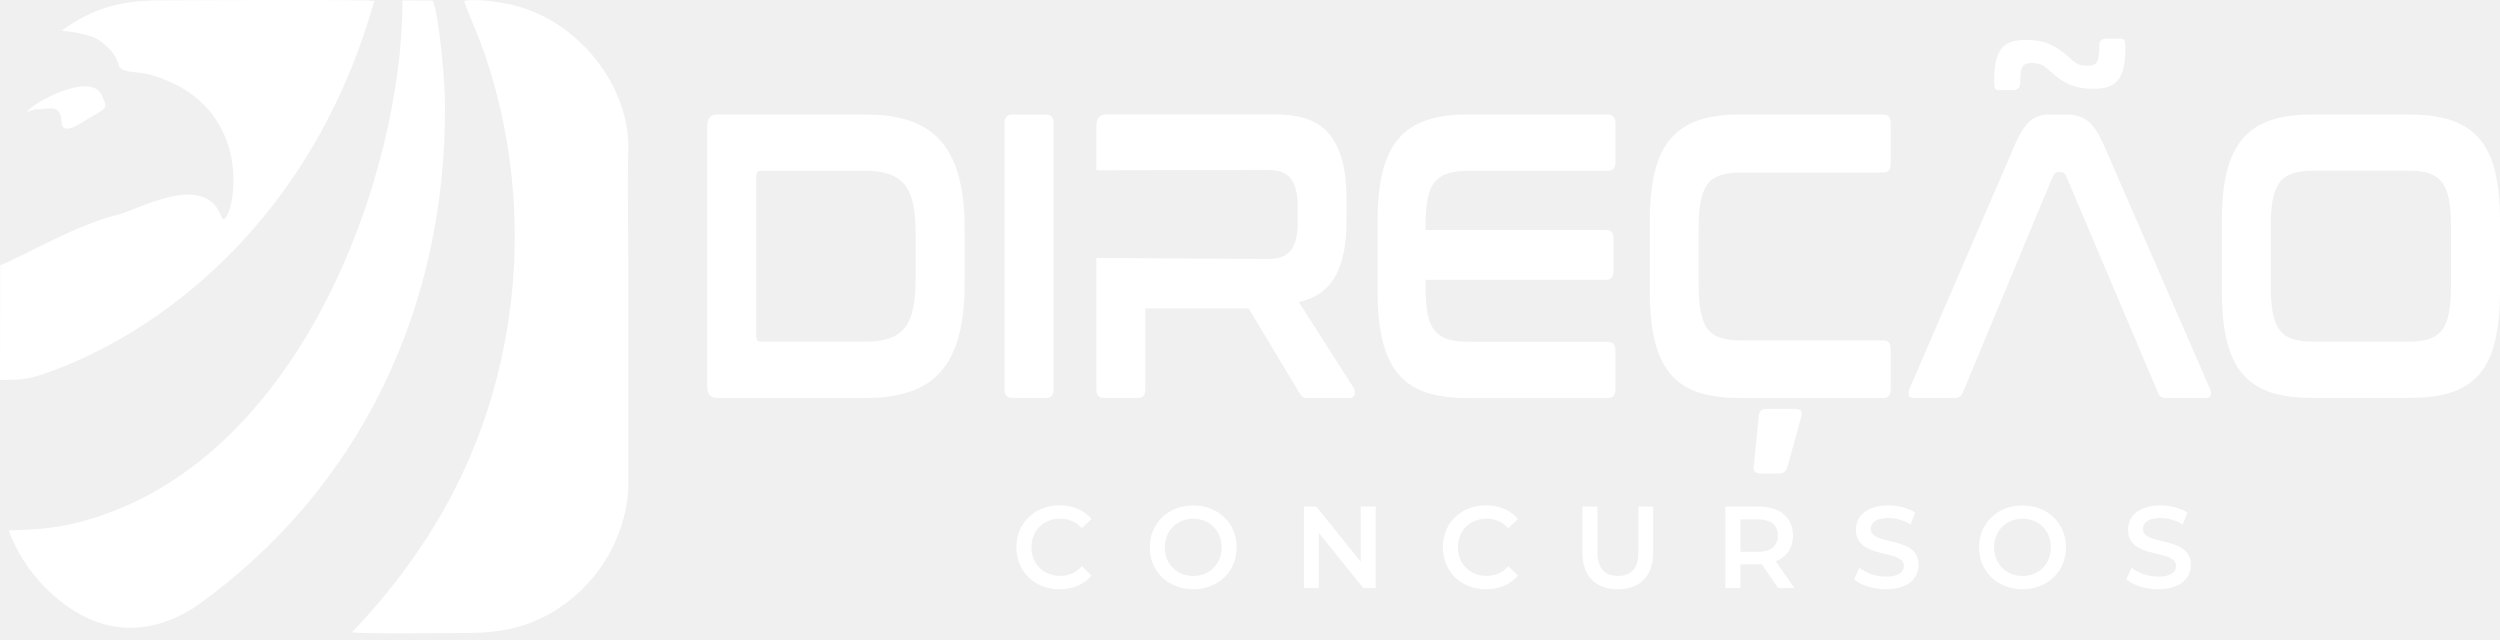
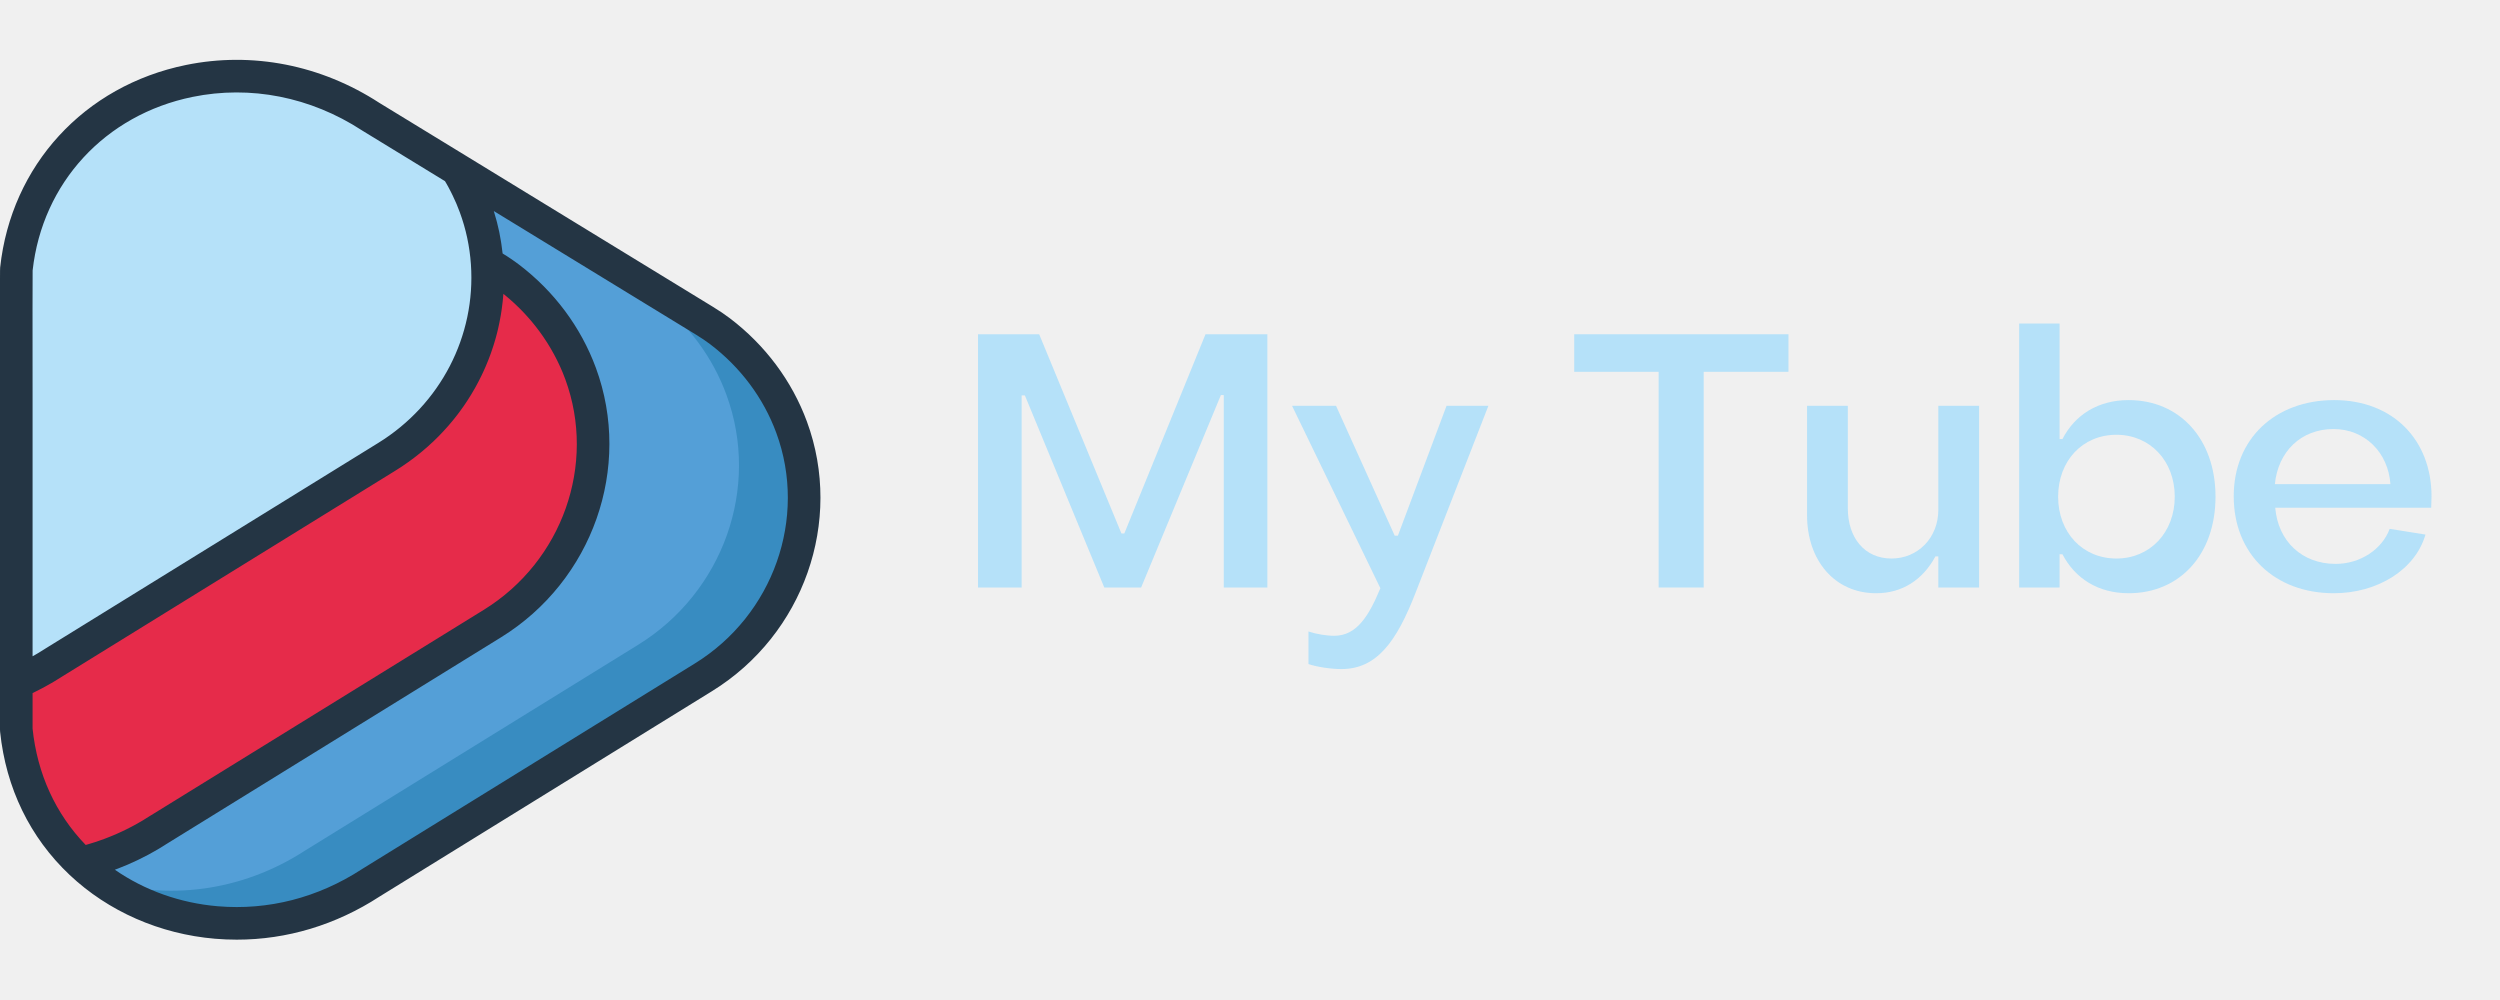
- <svg xmlns="http://www.w3.org/2000/svg" width="125" height="32" viewBox="0 0 125 32" fill="none">
-   <path fill-rule="evenodd" clip-rule="evenodd" d="M2.791 18.477C7.856 16.567 15.549 11.232 18.712 0.051C18.346 -0.038 9.205 0.017 8.57 0.017C7.007 0.017 5.392 0.011 3.49 1.255C3.352 1.347 3.215 1.439 3.087 1.537C3.874 1.611 4.592 1.758 4.943 2.007C5.532 2.425 5.822 2.793 5.92 3.22C6.03 3.696 6.848 3.542 7.529 3.739C13.388 5.437 11.431 11.868 11.077 10.857C10.255 8.521 6.888 10.504 5.886 10.738C3.832 11.217 1.102 12.851 0.009 13.262L0 19.002C1.264 18.999 1.575 18.934 2.791 18.477ZM21.625 0.029L20.123 0.023C20.144 8.625 15.058 23.237 3.966 26.105C2.659 26.443 1.756 26.474 0.434 26.52C1.041 28.163 2.232 29.634 3.725 30.552C5.767 31.808 7.853 31.59 9.8 30.318C18.068 24.422 22.33 15.28 22.248 5.201C22.279 4.565 21.961 0.607 21.625 0.029Z" fill="white" />
-   <path fill-rule="evenodd" clip-rule="evenodd" d="M23.216 0.048C23.249 0.287 23.841 1.623 23.979 1.995C25.628 6.365 26.116 11.248 25.453 15.82C24.675 21.204 22.443 26.538 17.604 31.608C17.94 31.706 22.413 31.651 23.148 31.651C24.834 31.651 26.766 31.491 28.733 29.809C30.601 28.212 31.407 25.961 31.413 24.235V13.062C31.416 11.186 31.364 9.319 31.413 7.452C31.486 4.541 29.233 1.313 25.994 0.349C25.206 0.112 23.808 -0.087 23.216 0.048Z" fill="white" />
-   <path fill-rule="evenodd" clip-rule="evenodd" d="M1.3 5.631C1.752 5.041 4.631 3.552 5.101 4.799C5.297 5.318 5.511 5.333 4.579 5.833C4.149 6.064 3.099 6.911 3.071 6.067C3.044 5.158 2.402 5.474 1.783 5.468C1.712 5.468 1.337 5.585 1.3 5.631Z" fill="#fff" />
-   <path d="M37.81 16.819C37.81 16.994 37.88 17.083 38.017 17.083H43.269C43.739 17.083 44.133 17.027 44.453 16.92C44.774 16.812 45.033 16.637 45.229 16.395C45.427 16.152 45.568 15.826 45.653 15.424C45.739 15.019 45.782 14.521 45.782 13.926V11.699C45.782 11.106 45.739 10.606 45.653 10.2C45.568 9.795 45.427 9.473 45.229 9.23C45.031 8.987 44.774 8.812 44.453 8.705C44.133 8.597 43.739 8.542 43.269 8.542H38.017C37.88 8.542 37.81 8.637 37.81 8.825V16.819ZM43.333 5.729C44.197 5.729 44.939 5.84 45.559 6.064C46.178 6.285 46.685 6.632 47.079 7.096C47.473 7.563 47.766 8.155 47.952 8.877C48.139 9.599 48.233 10.452 48.233 11.438V14.19C48.233 15.175 48.139 16.029 47.952 16.751C47.766 17.473 47.476 18.065 47.079 18.532C46.685 18.999 46.178 19.343 45.559 19.564C44.939 19.785 44.197 19.899 43.333 19.899H35.841C35.52 19.899 35.361 19.696 35.361 19.291V6.334C35.361 5.929 35.52 5.726 35.841 5.726H43.333V5.729Z" fill="white" />
-   <path d="M52.327 5.729C52.562 5.729 52.678 5.876 52.678 6.174V19.45C52.678 19.748 52.562 19.895 52.327 19.895H50.599C50.355 19.895 50.23 19.748 50.23 19.45V6.174C50.23 5.876 50.352 5.729 50.599 5.729H52.327Z" fill="white" />
-   <path fill-rule="evenodd" clip-rule="evenodd" d="M63.886 5.729C65.113 5.729 65.992 6.079 66.526 6.782C67.061 7.482 67.326 8.524 67.326 9.899V11.054C67.326 12.215 67.14 13.133 66.768 13.806C66.395 14.481 65.785 14.911 64.942 15.102L67.681 19.392C67.733 19.459 67.751 19.561 67.729 19.696C67.708 19.831 67.623 19.898 67.473 19.898H65.409C65.272 19.898 65.174 19.877 65.122 19.837C65.07 19.797 65.015 19.73 64.963 19.634L62.435 15.424H57.267V19.45C57.267 19.748 57.15 19.895 56.915 19.895H55.187C54.943 19.895 54.818 19.748 54.818 19.45V12.897L63.397 12.952C63.941 12.952 64.325 12.805 64.548 12.507C64.771 12.209 64.884 11.757 64.884 11.149V10.299C64.884 9.691 64.771 9.239 64.548 8.941C64.325 8.643 63.941 8.496 63.397 8.496C60.536 8.496 57.676 8.514 54.818 8.514V6.328C54.818 5.922 54.977 5.72 55.297 5.72H63.886V5.729Z" fill="white" />
-   <path d="M80.403 5.729C80.647 5.729 80.772 5.877 80.772 6.174V8.097C80.772 8.395 80.65 8.542 80.403 8.542H73.408C72.993 8.542 72.648 8.585 72.376 8.674C72.104 8.763 71.885 8.911 71.72 9.12C71.555 9.328 71.439 9.611 71.375 9.97C71.311 10.326 71.28 10.769 71.28 11.297V11.499H80.323C80.558 11.499 80.674 11.647 80.674 11.945V13.545C80.674 13.843 80.558 13.99 80.323 13.99H71.28V14.334C71.28 14.859 71.311 15.301 71.375 15.661C71.439 16.017 71.555 16.302 71.72 16.511C71.885 16.72 72.104 16.868 72.376 16.957C72.648 17.046 72.993 17.089 73.408 17.089H80.403C80.647 17.089 80.772 17.236 80.772 17.534V19.456C80.772 19.754 80.65 19.902 80.403 19.902H73.359C72.547 19.902 71.86 19.806 71.295 19.619C70.731 19.429 70.269 19.125 69.912 18.698C69.555 18.274 69.293 17.721 69.128 17.04C68.963 16.358 68.88 15.532 68.88 14.561V11.07C68.88 10.099 68.963 9.276 69.128 8.601C69.293 7.925 69.555 7.375 69.912 6.951C70.269 6.528 70.731 6.217 71.295 6.021C71.86 5.824 72.55 5.726 73.359 5.726H80.403V5.729Z" fill="white" />
-   <path d="M89.767 20.448C90.032 20.448 90.136 20.568 90.072 20.811L89.367 23.354C89.303 23.569 89.168 23.676 88.967 23.676H88.054C87.788 23.676 87.663 23.569 87.684 23.354L87.941 20.768C87.962 20.553 88.091 20.445 88.326 20.445H89.767V20.448Z" fill="white" />
-   <path d="M94.185 5.729C94.42 5.729 94.536 5.877 94.536 6.174V8.158C94.536 8.468 94.42 8.625 94.185 8.625H87.062C86.647 8.625 86.302 8.668 86.03 8.757C85.759 8.846 85.542 8.994 85.383 9.202C85.224 9.411 85.108 9.691 85.038 10.041C84.968 10.391 84.934 10.836 84.934 11.377V14.251C84.934 14.792 84.968 15.24 85.038 15.596C85.108 15.953 85.221 16.238 85.383 16.447C85.542 16.656 85.759 16.803 86.03 16.892C86.302 16.981 86.647 17.024 87.062 17.024H94.185C94.42 17.024 94.536 17.172 94.536 17.47V19.453C94.536 19.751 94.42 19.899 94.185 19.899H86.968C86.156 19.899 85.469 19.803 84.904 19.616C84.339 19.426 83.878 19.122 83.521 18.695C83.163 18.271 82.901 17.718 82.736 17.037C82.571 16.355 82.489 15.529 82.489 14.558V11.07C82.489 10.099 82.571 9.276 82.736 8.601C82.901 7.925 83.163 7.375 83.521 6.951C83.878 6.528 84.339 6.217 84.904 6.021C85.469 5.824 86.159 5.726 86.968 5.726H94.185V5.729Z" fill="white" />
-   <path d="M99.938 4.504C99.837 4.504 99.773 4.473 99.745 4.408C99.721 4.344 99.706 4.233 99.706 4.074C99.706 3.668 99.736 3.33 99.794 3.063C99.855 2.796 99.947 2.581 100.075 2.424C100.203 2.265 100.368 2.154 100.573 2.09C100.777 2.025 101.018 1.995 101.302 1.995C101.763 1.995 102.157 2.065 102.484 2.209C102.811 2.354 103.122 2.56 103.409 2.827C103.552 2.965 103.69 3.076 103.818 3.162C103.946 3.247 104.133 3.287 104.38 3.287C104.508 3.287 104.609 3.272 104.685 3.241C104.762 3.211 104.82 3.158 104.856 3.079C104.896 2.999 104.923 2.891 104.939 2.759C104.957 2.624 104.963 2.458 104.963 2.262C104.972 2.044 105.085 1.933 105.308 1.933H106.038C106.132 1.933 106.193 1.964 106.224 2.028C106.254 2.093 106.27 2.203 106.27 2.363C106.27 2.768 106.239 3.106 106.181 3.373C106.12 3.641 106.025 3.856 105.894 4.012C105.763 4.172 105.595 4.282 105.39 4.347C105.186 4.411 104.945 4.442 104.661 4.442C104.2 4.442 103.809 4.371 103.485 4.227C103.162 4.083 102.856 3.877 102.566 3.61C102.423 3.472 102.282 3.361 102.151 3.275C102.02 3.192 101.831 3.149 101.583 3.149C101.336 3.149 101.177 3.22 101.11 3.364C101.043 3.509 101.009 3.779 101.009 4.175C101 4.393 100.881 4.504 100.652 4.504H99.938Z" fill="white" />
-   <path d="M103.356 5.729C103.762 5.729 104.104 5.833 104.382 6.042C104.66 6.251 104.932 6.66 105.197 7.268L110.495 19.432C110.546 19.567 110.562 19.677 110.534 19.767C110.507 19.855 110.43 19.898 110.302 19.898H108.269C108.089 19.898 107.964 19.809 107.899 19.634L103.32 8.834C103.256 8.68 103.164 8.603 103.051 8.603H102.905C102.792 8.603 102.7 8.68 102.636 8.834L98.139 19.634C98.065 19.809 97.94 19.898 97.769 19.898H95.687C95.55 19.898 95.464 19.855 95.44 19.767C95.412 19.677 95.427 19.567 95.479 19.432L100.731 7.268C100.996 6.66 101.259 6.251 101.515 6.042C101.772 5.833 102.071 5.729 102.413 5.729H103.356Z" fill="white" />
-   <path d="M113.539 14.328C113.539 14.853 113.573 15.295 113.643 15.655C113.713 16.011 113.826 16.296 113.988 16.505C114.146 16.714 114.363 16.861 114.635 16.951C114.907 17.04 115.252 17.083 115.667 17.083H120.421C120.836 17.083 121.181 17.04 121.453 16.951C121.724 16.861 121.941 16.714 122.1 16.505C122.259 16.296 122.375 16.014 122.445 15.655C122.515 15.298 122.549 14.856 122.549 14.328V11.291C122.549 10.766 122.515 10.323 122.445 9.964C122.375 9.608 122.262 9.322 122.1 9.113C121.941 8.905 121.724 8.757 121.453 8.668C121.181 8.579 120.836 8.536 120.421 8.536H115.667C115.252 8.536 114.907 8.579 114.635 8.668C114.363 8.757 114.146 8.905 113.988 9.113C113.829 9.322 113.713 9.605 113.643 9.964C113.573 10.32 113.539 10.762 113.539 11.291V14.328ZM120.518 5.729C121.33 5.729 122.02 5.827 122.591 6.024C123.162 6.221 123.626 6.531 123.984 6.954C124.341 7.378 124.6 7.928 124.759 8.604C124.918 9.279 125 10.102 125 11.073V14.552C125 15.523 124.921 16.349 124.759 17.03C124.6 17.712 124.341 18.265 123.984 18.689C123.626 19.113 123.162 19.42 122.591 19.61C122.02 19.8 121.33 19.892 120.518 19.892H115.572C114.76 19.892 114.073 19.797 113.508 19.61C112.944 19.42 112.483 19.116 112.122 18.689C111.765 18.265 111.503 17.712 111.338 17.03C111.173 16.349 111.09 15.523 111.09 14.552V11.07C111.09 10.099 111.173 9.276 111.338 8.601C111.503 7.925 111.765 7.375 112.122 6.951C112.479 6.528 112.941 6.217 113.508 6.021C114.073 5.824 114.763 5.726 115.572 5.726H120.518V5.729Z" fill="white" />
-   <path d="M107.912 29.462C109.02 29.462 109.542 28.903 109.542 28.248C109.542 26.753 107.149 27.318 107.149 26.452C107.149 26.142 107.402 25.899 108.025 25.899C108.376 25.899 108.773 26.004 109.136 26.219L109.371 25.632C109.02 25.399 108.513 25.27 108.028 25.27C106.92 25.27 106.401 25.829 106.401 26.486C106.401 27.997 108.8 27.422 108.8 28.301C108.8 28.605 108.535 28.832 107.906 28.832C107.411 28.832 106.898 28.645 106.575 28.384L106.315 28.97C106.654 29.262 107.283 29.462 107.912 29.462ZM101.125 28.798C100.313 28.798 99.705 28.199 99.705 27.367C99.705 26.535 100.31 25.936 101.125 25.936C101.94 25.936 102.544 26.535 102.544 27.367C102.544 28.199 101.94 28.798 101.125 28.798ZM101.125 29.462C102.377 29.462 103.299 28.577 103.299 27.367C103.299 26.157 102.377 25.273 101.125 25.273C99.873 25.273 98.951 26.163 98.951 27.367C98.951 28.571 99.873 29.462 101.125 29.462ZM94.301 29.462C95.409 29.462 95.931 28.903 95.931 28.248C95.931 26.753 93.538 27.318 93.538 26.452C93.538 26.142 93.791 25.899 94.414 25.899C94.765 25.899 95.165 26.004 95.528 26.219L95.763 25.632C95.412 25.399 94.906 25.27 94.42 25.27C93.312 25.27 92.793 25.829 92.793 26.486C92.793 27.997 95.193 27.422 95.193 28.301C95.193 28.605 94.927 28.832 94.298 28.832C93.803 28.832 93.29 28.645 92.967 28.384L92.707 28.97C93.043 29.262 93.672 29.462 94.301 29.462ZM88.894 26.777C88.894 27.29 88.555 27.591 87.896 27.591H87.019V25.967H87.896C88.552 25.97 88.894 26.265 88.894 26.777ZM89.718 29.403L88.79 28.064C89.337 27.849 89.648 27.395 89.648 26.777C89.648 25.875 88.992 25.328 87.929 25.328H86.268V29.403H87.019V28.215H87.929C87.981 28.215 88.033 28.215 88.085 28.209L88.909 29.403H89.718ZM80.892 29.462C81.994 29.462 82.657 28.817 82.657 27.628V25.328H81.918V27.598C81.918 28.436 81.548 28.795 80.898 28.795C80.248 28.795 79.872 28.433 79.872 27.598V25.328H79.121V27.628C79.121 28.814 79.787 29.462 80.892 29.462ZM74.297 29.462C74.96 29.462 75.525 29.222 75.9 28.78L75.415 28.313C75.121 28.639 74.758 28.795 74.337 28.795C73.5 28.795 72.896 28.203 72.896 27.364C72.896 26.526 73.5 25.933 74.337 25.933C74.758 25.933 75.121 26.09 75.415 26.409L75.9 25.948C75.525 25.506 74.96 25.267 74.303 25.267C73.064 25.267 72.142 26.145 72.142 27.361C72.142 28.583 73.064 29.462 74.297 29.462ZM68.038 25.328V28.086L65.813 25.328H65.196V29.403H65.941V26.645L68.167 29.403H68.783V25.328H68.038ZM59.661 28.798C58.849 28.798 58.241 28.199 58.241 27.367C58.241 26.535 58.845 25.936 59.661 25.936C60.473 25.936 61.08 26.535 61.08 27.367C61.08 28.199 60.476 28.798 59.661 28.798ZM59.661 29.462C60.912 29.462 61.834 28.577 61.834 27.367C61.834 26.157 60.912 25.273 59.661 25.273C58.409 25.273 57.487 26.163 57.487 27.367C57.487 28.571 58.409 29.462 59.661 29.462ZM52.974 29.462C53.637 29.462 54.202 29.222 54.577 28.78L54.092 28.313C53.799 28.639 53.435 28.795 53.014 28.795C52.178 28.795 51.573 28.203 51.573 27.364C51.573 26.526 52.178 25.933 53.014 25.933C53.435 25.933 53.799 26.09 54.092 26.409L54.577 25.948C54.202 25.506 53.637 25.267 52.98 25.267C51.741 25.267 50.819 26.145 50.819 27.361C50.819 28.583 51.741 29.462 52.974 29.462Z" fill="white" />
+ <svg xmlns="http://www.w3.org/2000/svg" width="500" zoomAndPan="magnify" viewBox="0 0 375 150" height="200" preserveAspectRatio="xMidYMid meet" version="1.0">
+   <defs>
+     <g />
+   </defs>
+   <path fill="#549fd7" d="M 118.746 64.094 C 116.75 58.668 113.199 53.633 107.992 49.68 C 107.242 49.109 106.453 48.59 105.648 48.098 L 68.551 25.414 C 69.656 27.207 70.562 29.078 71.27 31.004 C 72.289 33.781 72.879 36.625 73.074 39.465 L 73.992 40.023 C 74.797 40.516 75.586 41.035 76.34 41.605 C 81.547 45.559 85.094 50.594 87.09 56.02 C 92.238 70.008 86.551 85.684 73.863 93.523 L 23.953 124.363 C 20.168 126.824 16.168 128.5 12.121 129.457 C 23.02 139.754 40.977 141.957 55.605 132.434 L 105.52 101.598 C 118.203 93.762 123.895 78.082 118.746 64.094 Z M 118.746 64.094 " fill-opacity="1" fill-rule="nonzero" />
+   <path fill="#388cc1" d="M 98.207 44.789 C 103.418 48.746 106.965 53.781 108.961 59.207 C 114.109 73.195 108.418 88.871 95.734 96.711 L 45.82 127.547 C 36.074 133.891 24.855 135.023 15.223 132.031 C 26.223 140.051 42.289 141.098 55.605 132.434 L 105.52 101.598 C 118.203 93.762 123.895 78.086 118.746 64.094 C 116.75 58.668 113.199 53.633 107.992 49.68 C 107.242 49.109 106.453 48.59 105.648 48.098 Z M 98.207 44.789 " fill-opacity="1" fill-rule="nonzero" />
+   <path fill="#e62b4a" d="M 73.867 93.527 C 86.555 85.691 92.242 70.012 87.094 56.023 C 85.098 50.598 81.547 45.562 76.34 41.605 C 75.59 41.035 74.801 40.52 73.996 40.027 L 73.078 39.465 C 73.875 50.91 68.211 62.23 58.043 68.512 L 8.129 99.344 C 6.277 100.547 4.375 101.559 2.441 102.395 L 2.441 108.676 C 2.441 108.965 2.426 109.258 2.453 109.543 C 3.305 117.77 6.906 124.535 12.117 129.457 C 16.164 128.5 20.168 126.824 23.949 124.363 Z M 73.867 93.527 " fill-opacity="1" fill-rule="nonzero" />
+   <path fill="#b5e1f9" d="M 73.074 39.465 C 72.879 36.625 72.289 33.781 71.27 31.004 C 70.562 29.078 69.656 27.207 68.551 25.414 L 55.605 17.5 C 46.969 11.879 37.195 10.344 28.391 12.145 C 15.152 14.848 4.109 25.102 2.453 40.387 C 2.422 40.672 2.441 59.941 2.441 60.234 L 2.441 102.391 C 4.375 101.559 6.277 100.543 8.129 99.34 L 58.043 68.504 C 68.207 62.227 73.871 50.91 73.074 39.465 Z M 73.074 39.465 " fill-opacity="1" fill-rule="nonzero" />
+   <path fill="#243544" d="M 121.043 63.25 C 118.793 57.137 114.789 51.77 109.473 47.734 C 108.73 47.172 107.898 46.609 106.926 46.016 L 69.828 23.328 L 56.91 15.434 C 48.141 9.734 37.844 7.715 27.902 9.746 C 12.629 12.871 1.684 24.793 0.023 40.121 C 0 40.328 -0.02 40.52 -0.004 59.812 L -0.004 108.672 L -0.008 108.871 C -0.012 109.121 -0.016 109.441 0.02 109.797 C 0.895 118.207 4.496 125.621 10.438 131.23 C 16.242 136.711 23.988 140.113 32.258 140.812 C 33.348 140.902 34.434 140.949 35.516 140.949 C 43.035 140.949 50.375 138.746 56.914 134.496 L 106.801 103.676 C 120.551 95.188 126.535 78.184 121.043 63.25 Z M 4.895 40.559 C 6.359 27.426 15.766 17.219 28.887 14.535 C 37.566 12.762 46.582 14.539 54.273 19.543 C 54.293 19.555 54.312 19.57 54.332 19.582 L 66.75 27.176 C 66.84 27.32 66.926 27.469 67.012 27.621 C 67.102 27.781 67.195 27.945 67.285 28.113 C 67.418 28.359 67.547 28.609 67.672 28.859 C 67.75 29.016 67.832 29.176 67.906 29.336 C 68.039 29.613 68.168 29.895 68.289 30.176 C 68.352 30.312 68.414 30.445 68.473 30.582 C 68.648 31 68.816 31.422 68.973 31.848 C 69.891 34.34 70.449 36.961 70.637 39.637 C 71.387 50.41 66.066 60.676 56.754 66.43 L 6.84 97.266 C 6.824 97.277 6.809 97.285 6.793 97.297 C 6.418 97.539 6.035 97.777 5.645 98.008 C 5.531 98.078 5.41 98.145 5.297 98.211 C 5.16 98.293 5.023 98.363 4.887 98.441 L 4.887 59.812 C 4.875 48.578 4.879 41.445 4.895 40.559 Z M 4.887 109.293 C 4.883 109.227 4.883 109.078 4.887 108.949 L 4.887 103.965 C 4.902 103.957 4.914 103.949 4.93 103.945 C 5.008 103.906 5.078 103.867 5.152 103.832 C 5.543 103.641 5.93 103.445 6.316 103.238 C 6.457 103.164 6.602 103.086 6.75 103.004 C 7.074 102.828 7.398 102.645 7.723 102.457 C 7.859 102.379 7.996 102.301 8.129 102.219 C 8.574 101.957 9.012 101.688 9.441 101.406 L 59.328 70.586 C 59.645 70.391 59.961 70.188 60.273 69.98 C 60.379 69.91 60.477 69.84 60.578 69.77 C 60.785 69.629 60.992 69.488 61.195 69.344 C 61.312 69.258 61.43 69.176 61.543 69.09 C 61.73 68.953 61.91 68.82 62.094 68.684 C 62.215 68.594 62.336 68.5 62.453 68.406 C 62.629 68.27 62.801 68.129 62.973 67.992 C 63.09 67.898 63.207 67.801 63.324 67.707 C 63.496 67.562 63.664 67.418 63.836 67.266 C 63.945 67.172 64.059 67.078 64.164 66.984 C 64.348 66.82 64.527 66.652 64.703 66.488 C 64.793 66.402 64.883 66.32 64.977 66.242 C 65.238 65.988 65.496 65.738 65.75 65.484 C 65.793 65.441 65.832 65.398 65.875 65.355 C 66.086 65.137 66.297 64.918 66.504 64.695 C 66.598 64.598 66.684 64.496 66.773 64.398 C 66.926 64.23 67.082 64.062 67.23 63.891 C 67.328 63.777 67.426 63.66 67.523 63.547 C 67.664 63.387 67.797 63.223 67.934 63.059 C 68.031 62.938 68.129 62.816 68.227 62.695 C 68.355 62.535 68.484 62.371 68.613 62.203 C 68.703 62.082 68.801 61.961 68.891 61.836 C 69.016 61.664 69.145 61.492 69.266 61.316 C 69.355 61.199 69.438 61.078 69.523 60.957 C 69.66 60.766 69.789 60.57 69.918 60.375 C 69.988 60.273 70.059 60.172 70.125 60.062 C 70.316 59.77 70.508 59.469 70.688 59.168 C 70.738 59.09 70.781 59.008 70.828 58.926 C 70.965 58.699 71.102 58.473 71.23 58.242 C 71.297 58.121 71.363 57.996 71.434 57.871 C 71.535 57.68 71.641 57.488 71.742 57.297 C 71.812 57.16 71.879 57.027 71.949 56.887 C 72.043 56.703 72.137 56.516 72.227 56.332 C 72.293 56.191 72.359 56.055 72.426 55.914 C 72.512 55.723 72.602 55.535 72.684 55.348 C 72.746 55.211 72.809 55.07 72.867 54.93 C 72.953 54.727 73.035 54.527 73.117 54.328 C 73.168 54.195 73.223 54.062 73.277 53.934 C 73.367 53.703 73.453 53.469 73.539 53.238 C 73.574 53.133 73.617 53.031 73.652 52.93 C 73.77 52.594 73.883 52.258 73.992 51.922 C 74.023 51.832 74.051 51.738 74.078 51.648 C 74.156 51.395 74.234 51.145 74.305 50.891 C 74.344 50.758 74.375 50.629 74.414 50.496 C 74.473 50.277 74.531 50.062 74.586 49.844 C 74.621 49.703 74.652 49.559 74.688 49.418 C 74.738 49.207 74.785 48.996 74.828 48.781 C 74.859 48.637 74.891 48.492 74.918 48.348 C 74.961 48.137 75.004 47.918 75.043 47.703 C 75.07 47.562 75.094 47.418 75.121 47.277 C 75.16 47.047 75.191 46.82 75.227 46.59 C 75.246 46.457 75.266 46.332 75.281 46.203 C 75.32 45.922 75.355 45.637 75.387 45.352 C 75.395 45.277 75.406 45.203 75.414 45.121 C 75.453 44.777 75.484 44.43 75.508 44.082 C 75.543 44.109 75.574 44.137 75.609 44.16 C 75.727 44.258 75.844 44.355 75.961 44.453 C 76.109 44.578 76.262 44.703 76.41 44.832 C 76.527 44.934 76.641 45.039 76.758 45.141 C 76.902 45.27 77.043 45.398 77.184 45.527 C 77.297 45.633 77.414 45.746 77.527 45.855 C 77.66 45.984 77.797 46.113 77.93 46.246 C 78.043 46.359 78.152 46.469 78.266 46.586 C 78.395 46.719 78.52 46.852 78.648 46.984 C 78.758 47.102 78.867 47.219 78.973 47.34 C 79.098 47.473 79.219 47.613 79.34 47.75 C 79.445 47.871 79.551 47.992 79.656 48.113 C 79.773 48.254 79.887 48.391 80.004 48.535 C 80.105 48.66 80.207 48.781 80.305 48.91 C 80.418 49.051 80.531 49.195 80.641 49.344 C 80.734 49.469 80.832 49.594 80.926 49.723 C 81.035 49.871 81.141 50.02 81.246 50.168 C 81.336 50.297 81.426 50.426 81.52 50.559 C 81.621 50.711 81.719 50.863 81.82 51.016 C 81.91 51.148 81.996 51.281 82.082 51.41 C 82.18 51.566 82.273 51.723 82.371 51.883 C 82.453 52.016 82.535 52.148 82.613 52.285 C 82.707 52.445 82.797 52.605 82.887 52.77 C 82.965 52.906 83.039 53.039 83.113 53.172 C 83.203 53.34 83.293 53.512 83.379 53.68 C 83.445 53.812 83.516 53.945 83.582 54.078 C 83.676 54.258 83.758 54.441 83.844 54.625 C 83.902 54.75 83.965 54.875 84.02 55 C 84.113 55.207 84.199 55.41 84.289 55.617 C 84.332 55.723 84.379 55.828 84.426 55.938 C 84.555 56.254 84.68 56.57 84.793 56.887 C 89.492 69.652 84.352 84.195 72.578 91.469 L 22.668 122.285 C 22.648 122.293 22.633 122.305 22.617 122.312 C 22.211 122.578 21.801 122.836 21.383 123.082 C 21.246 123.16 21.113 123.238 20.977 123.316 C 20.695 123.48 20.41 123.641 20.125 123.797 C 19.961 123.883 19.797 123.969 19.637 124.055 C 19.375 124.191 19.109 124.328 18.844 124.457 C 18.668 124.543 18.492 124.625 18.316 124.711 C 18.055 124.832 17.797 124.949 17.535 125.066 C 17.355 125.145 17.172 125.223 16.988 125.301 C 16.727 125.41 16.461 125.52 16.199 125.621 C 16.016 125.691 15.836 125.766 15.652 125.832 C 15.379 125.934 15.102 126.031 14.824 126.125 C 14.648 126.184 14.477 126.246 14.301 126.305 C 13.992 126.406 13.684 126.5 13.375 126.59 C 13.227 126.633 13.086 126.68 12.938 126.719 C 12.91 126.727 12.879 126.734 12.852 126.742 C 8.332 122.066 5.59 116.062 4.887 109.293 Z M 104.23 99.52 L 54.316 130.352 C 54.301 130.363 54.285 130.371 54.27 130.383 C 47.707 134.656 40.234 136.582 32.668 135.938 C 27.035 135.465 21.691 133.551 17.23 130.461 C 17.309 130.434 17.379 130.402 17.457 130.371 C 17.562 130.332 17.672 130.293 17.781 130.25 C 18.195 130.09 18.609 129.922 19.02 129.75 C 19.09 129.719 19.16 129.691 19.227 129.66 C 19.688 129.465 20.141 129.254 20.594 129.039 C 20.703 128.984 20.812 128.934 20.918 128.879 C 21.34 128.676 21.762 128.461 22.18 128.238 C 22.219 128.219 22.258 128.195 22.297 128.176 C 22.746 127.938 23.188 127.684 23.625 127.43 C 23.734 127.367 23.84 127.301 23.945 127.238 C 24.387 126.977 24.824 126.703 25.258 126.422 L 75.148 95.602 C 88.895 87.109 94.879 70.109 89.383 55.18 C 87.129 49.062 83.129 43.695 77.812 39.66 C 77.633 39.523 77.449 39.387 77.254 39.25 C 77.188 39.203 77.117 39.156 77.051 39.109 C 76.922 39.02 76.793 38.926 76.652 38.832 C 76.57 38.777 76.48 38.719 76.395 38.66 C 76.27 38.578 76.145 38.496 76.016 38.41 C 75.918 38.352 75.816 38.289 75.719 38.227 C 75.613 38.16 75.508 38.09 75.395 38.023 C 75.391 37.969 75.379 37.914 75.371 37.859 C 75.324 37.441 75.27 37.023 75.207 36.609 C 75.188 36.473 75.164 36.332 75.141 36.191 C 75.078 35.797 75.004 35.398 74.926 35.004 C 74.91 34.918 74.891 34.828 74.875 34.742 C 74.777 34.27 74.664 33.801 74.547 33.336 C 74.516 33.215 74.48 33.098 74.449 32.98 C 74.352 32.613 74.246 32.25 74.137 31.891 C 74.113 31.812 74.094 31.734 74.07 31.656 L 104.367 50.18 C 105.199 50.688 105.902 51.16 106.508 51.621 C 111.082 55.094 114.52 59.699 116.445 64.934 C 121.145 77.699 116.008 92.242 104.23 99.52 Z M 104.23 99.52 " fill-opacity="1" fill-rule="nonzero" />
+   <g fill="#b5e1f9" fill-opacity="1">
+     <g transform="translate(142.8921, 88.1263)">
+       <g>
+         <path d="M 3.809 0 L 10.355 0 L 10.355 -28.812 L 10.84 -28.812 L 22.75 0 L 28.277 0 L 40.242 -28.867 L 40.672 -28.867 L 40.672 0 L 47.215 0 L 47.215 -37.988 L 37.934 -37.988 L 25.754 -8.102 L 25.324 -8.102 L 12.984 -37.988 L 3.809 -37.988 Z M 3.809 0 " />
+       </g>
+     </g>
+   </g>
+   <g fill="#b5e1f9" fill-opacity="1">
+     <g transform="translate(192.8922, 88.1263)">
+       <g>
+         <path d="M 8.316 12.234 C 13.574 12.234 16.578 8.211 19.477 0.699 L 30.367 -27.258 L 24.09 -27.258 L 16.793 -7.781 L 16.312 -7.781 L 7.512 -27.258 L 0.914 -27.258 L 14.164 0.105 C 12.449 4.238 10.625 7.242 7.242 7.242 C 6.062 7.242 4.508 6.977 3.379 6.598 L 3.379 11.48 C 4.613 11.91 6.707 12.234 8.316 12.234 Z M 8.316 12.234 " />
+       </g>
+     </g>
+   </g>
+   <g fill="#b5e1f9" fill-opacity="1">
+     <g transform="translate(223.1497, 88.1263)">
+       <g />
+     </g>
+   </g>
+   <g fill="#b5e1f9" fill-opacity="1">
+     <g transform="translate(235.2739, 88.1263)">
+       <g>
+         <path d="M 13.52 0 L 20.281 0 L 20.281 -32.355 L 32.996 -32.355 L 32.996 -37.988 L 0.859 -37.988 L 0.859 -32.355 L 13.52 -32.355 Z M 13.52 0 " />
+       </g>
+     </g>
+   </g>
+   <g fill="#b5e1f9" fill-opacity="1">
+     <g transform="translate(267.9992, 88.1263)">
+       <g>
+         <path d="M 13.414 0.859 C 17.332 0.859 20.391 -1.125 22.32 -4.668 L 22.75 -4.668 L 22.75 0 L 28.867 0 L 28.867 -27.258 L 22.75 -27.258 L 22.75 -11.645 C 22.75 -7.406 19.637 -4.348 15.723 -4.348 C 11.695 -4.348 9.176 -7.457 9.176 -11.859 L 9.176 -27.258 L 3.059 -27.258 L 3.059 -10.84 C 3.059 -4.078 7.191 0.859 13.414 0.859 Z M 13.414 0.859 " />
+       </g>
+     </g>
+   </g>
+   <g fill="#b5e1f9" fill-opacity="1">
+     <g transform="translate(299.3297, 88.1263)">
+       <g>
+         <path d="M 19.961 0.859 C 27.633 0.859 32.996 -4.938 32.996 -13.629 C 32.996 -22.266 27.633 -28.113 19.961 -28.113 C 15.398 -28.113 11.91 -25.914 10.035 -22.266 L 9.605 -22.266 L 9.605 -39.598 L 3.543 -39.598 L 3.543 0 L 9.605 0 L 9.605 -4.988 L 10.035 -4.988 C 11.91 -1.395 15.344 0.859 19.961 0.859 Z M 18.137 -4.348 C 13.039 -4.348 9.391 -8.262 9.391 -13.629 C 9.391 -18.992 13.039 -22.91 18.137 -22.91 C 23.18 -22.91 26.883 -18.992 26.883 -13.629 C 26.883 -8.262 23.18 -4.348 18.137 -4.348 Z M 18.137 -4.348 " />
+       </g>
+     </g>
+   </g>
+   <g fill="#b5e1f9" fill-opacity="1">
+     <g transform="translate(333.128, 88.1263)">
+       <g>
+         <path d="M 16.953 0.859 C 23.5 0.859 29.188 -2.684 30.691 -7.941 L 25.324 -8.801 C 24.199 -5.742 20.926 -3.543 17.223 -3.543 C 12.18 -3.543 8.586 -6.922 8.156 -11.965 L 31.551 -11.965 L 31.602 -13.629 C 31.602 -22.266 25.699 -28.113 17.008 -28.113 C 8.156 -28.113 1.93 -22.32 1.93 -13.684 C 1.93 -4.988 8.102 0.859 16.953 0.859 Z M 8.102 -15.508 C 8.586 -20.391 12.02 -23.77 16.902 -23.77 C 21.621 -23.77 25.109 -20.227 25.434 -15.508 Z M 8.102 -15.508 " />
+       </g>
+     </g>
+   </g>
</svg>
